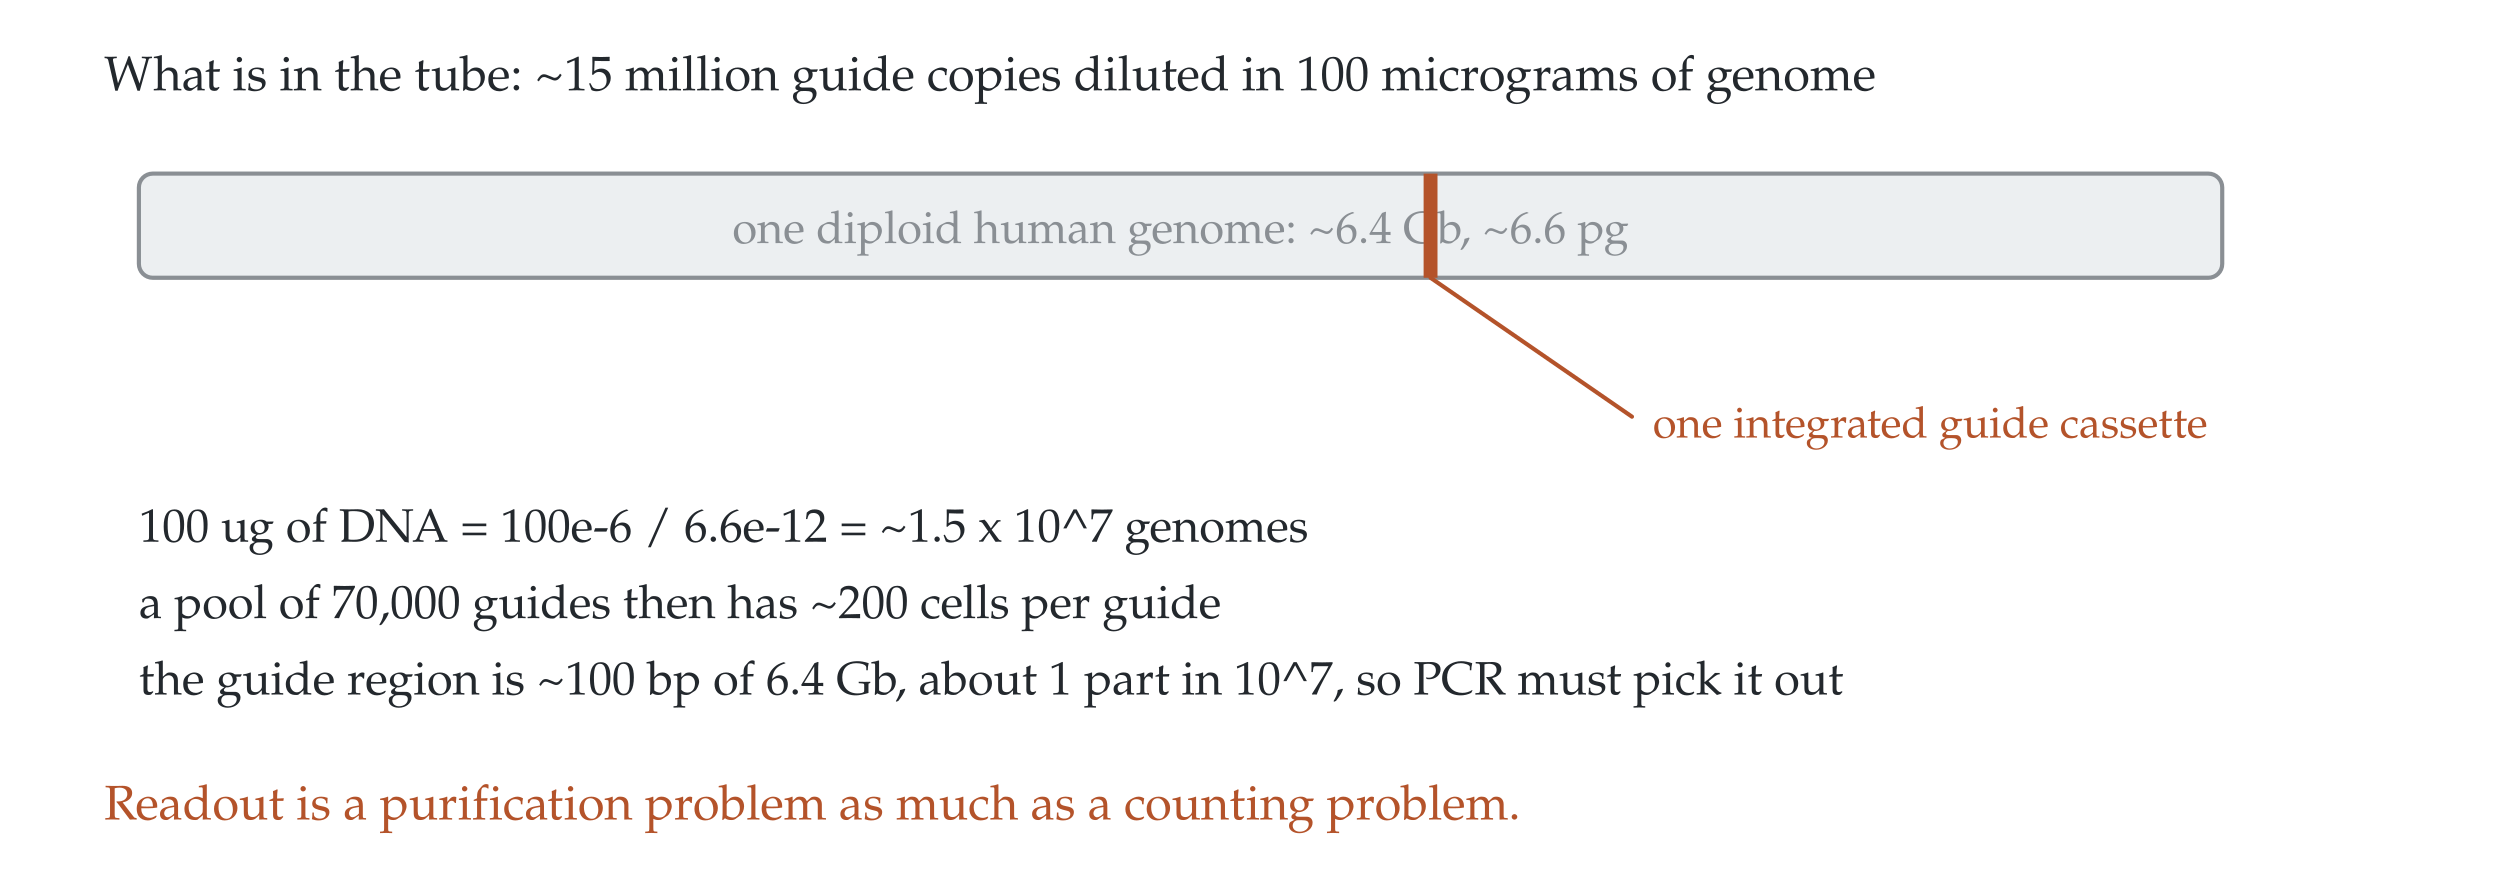
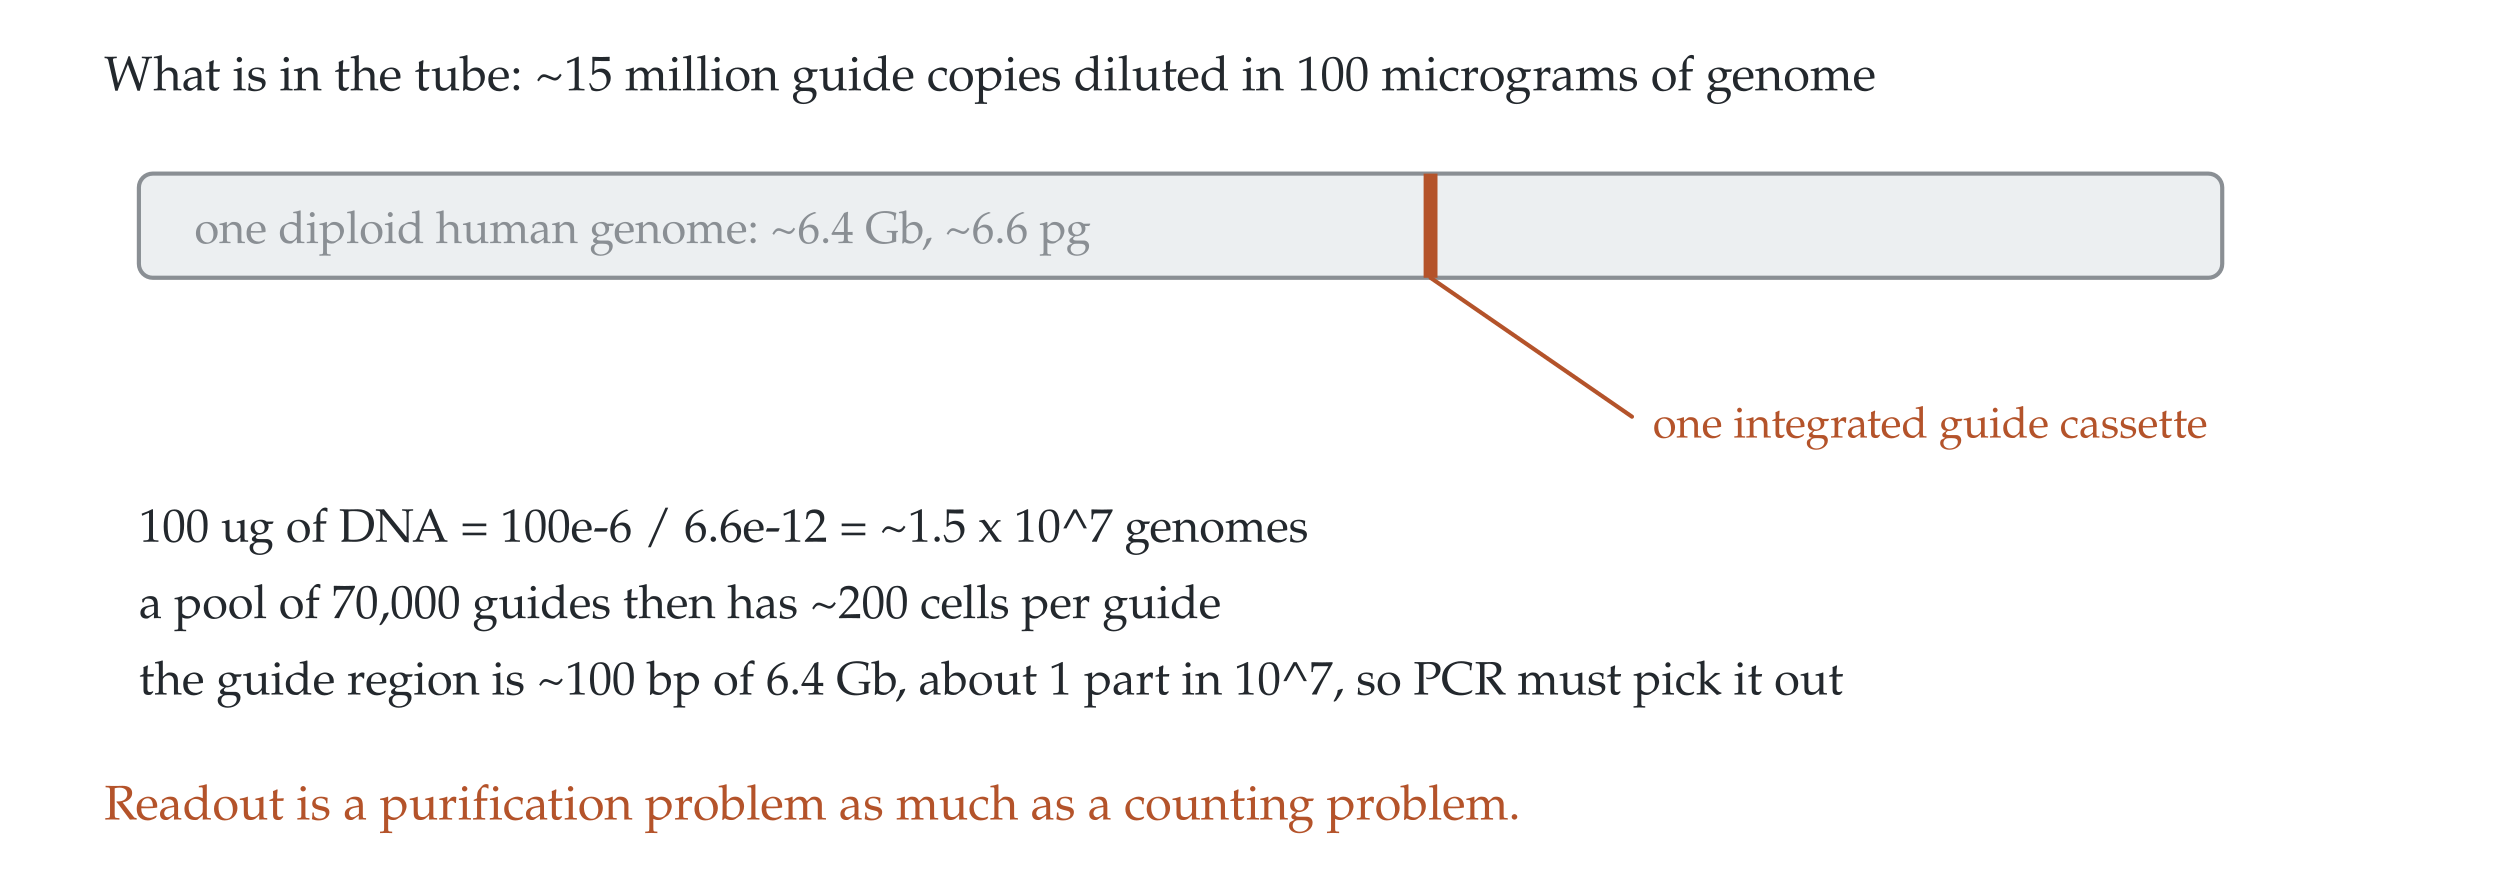
<svg xmlns="http://www.w3.org/2000/svg" viewBox="0 0 720 254" width="720" height="254" font-family="&quot;Palatino Linotype&quot;, &quot;Book Antiqua&quot;, Palatino, FreeSerif, serif" fill="#23282d">
  <rect width="720" height="254" fill="none" />
  <text x="30" y="26" font-size="14" fill="#23282d">What is in the tube: ~15 million guide copies diluted in 100 micrograms of genome</text>
  <rect x="40" y="50" width="600" height="30" rx="4" fill="#eceff1" stroke="#8a8f94" stroke-width="1.2" />
-   <text x="340" y="70" font-size="13" text-anchor="middle" fill="#8a8f94">one diploid human genome: ~6.4 Gb, ~6.6 pg</text>
+   <text x="56" y="70" font-size="13" fill="#8a8f94">one diploid human genome: ~6.4 Gb, ~6.6 pg</text>
  <rect x="410" y="50" width="4" height="30" fill="#b4532a" />
  <line x1="412" y1="80" x2="470" y2="120" stroke="#b4532a" stroke-width="1.2" stroke-linecap="round" />
  <text x="476" y="126" font-size="12.5" fill="#b4532a">one integrated guide cassette</text>
  <text x="40" y="156" font-size="13.5" fill="#23282d">100 ug of DNA = 100e-6 / 6.6e-12 = ~1.5 x 10^7 genomes</text>
  <text x="40" y="178" font-size="13.5" fill="#23282d">a pool of 70,000 guides then has ~200 cells per guide</text>
  <text x="40" y="200" font-size="13.5" fill="#23282d">the guide region is ~100 bp of 6.4 Gb, about 1 part in 10^7, so PCR must pick it out</text>
  <text x="30" y="236" font-size="14" fill="#b4532a">Readout is a purification problem as much as a counting problem.</text>
</svg>
